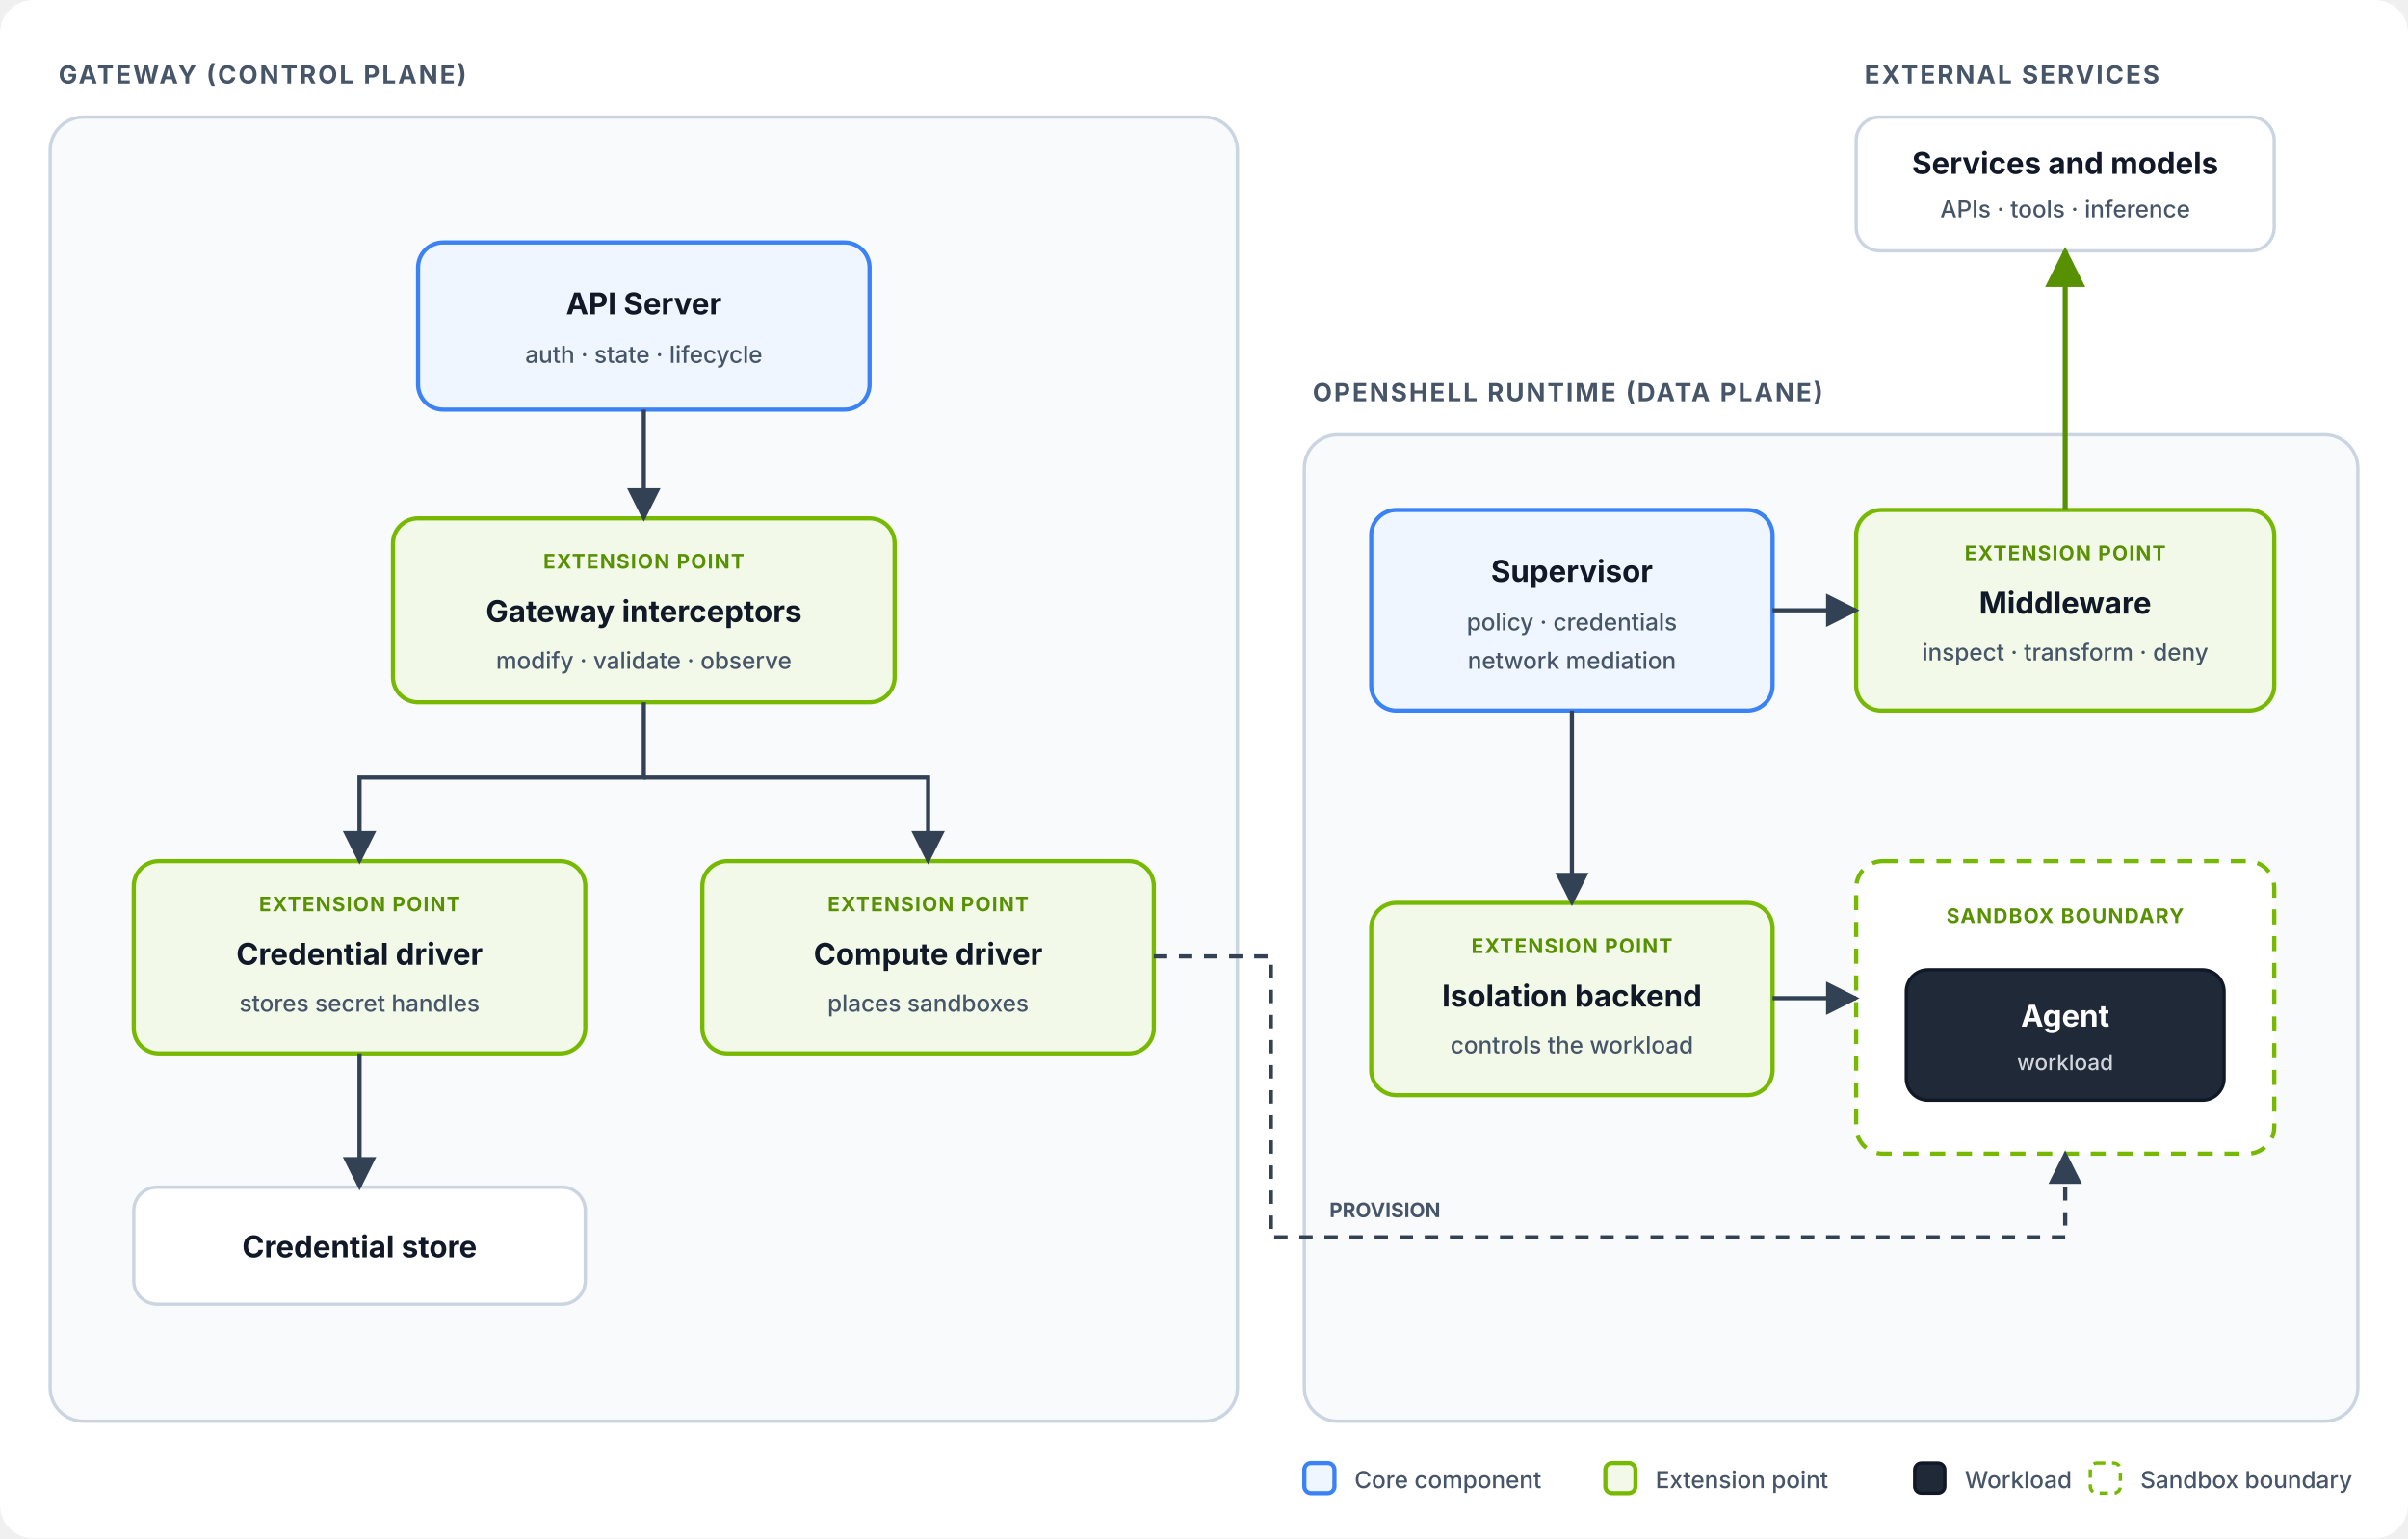
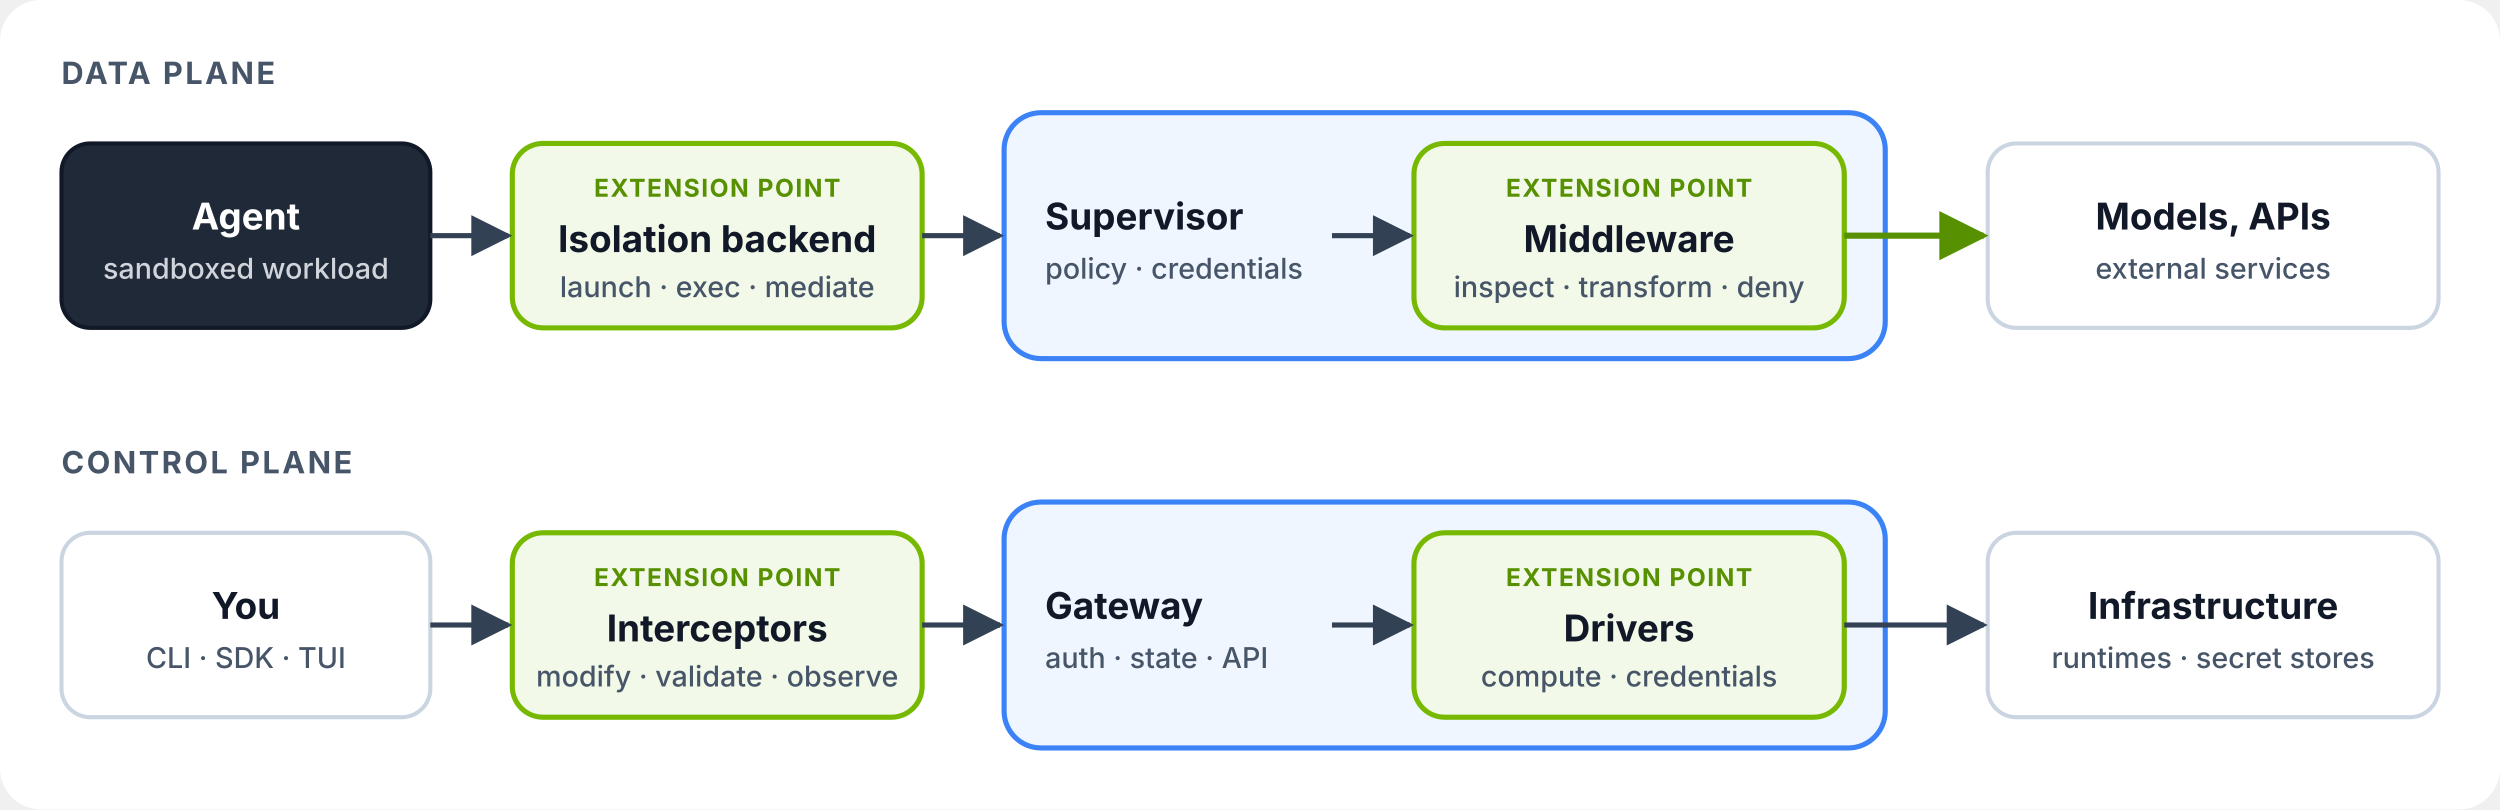
- <svg xmlns="http://www.w3.org/2000/svg" width="1440" height="920" viewBox="0 0 1440 920" role="img" aria-labelledby="title desc">
+ <svg xmlns="http://www.w3.org/2000/svg" width="1220" height="395" viewBox="0 0 1220 395" role="img" aria-labelledby="title desc">
  <defs>
    <marker id="arrow" viewBox="0 0 10 10" refX="9" refY="5" markerWidth="8" markerHeight="8" orient="auto-start-reverse">
      <path d="M 0 0 L 10 5 L 0 10 z" fill="#334155" />
    </marker>
    <marker id="arrow-green" viewBox="0 0 10 10" refX="9" refY="5" markerWidth="8" markerHeight="8" orient="auto-start-reverse">
      <path d="M 0 0 L 10 5 L 0 10 z" fill="#579000" />
    </marker>
    <style>
      .section { font: 700 15px -apple-system, BlinkMacSystemFont, "Segoe UI", sans-serif; fill: #475569; letter-spacing: .08em; }
      .label { font: 700 18px -apple-system, BlinkMacSystemFont, "Segoe UI", sans-serif; fill: #111827; }
      .small { font: 500 14px -apple-system, BlinkMacSystemFont, "Segoe UI", sans-serif; fill: #475569; }
      .tag { font: 700 12px -apple-system, BlinkMacSystemFont, "Segoe UI", sans-serif; fill: #579000; letter-spacing: .06em; }
-       .tiny { font: 700 12px -apple-system, BlinkMacSystemFont, "Segoe UI", sans-serif; fill: #475569; }
-       .panel { fill: #f8fafc; stroke: #cbd5e1; stroke-width: 2; }
      .box { fill: #ffffff; stroke: #cbd5e1; stroke-width: 2; }
      .trusted { fill: #eff6ff; stroke: #3b82f6; stroke-width: 2.5; }
      .extension { fill: #f2f9e8; stroke: #76b900; stroke-width: 2.5; }
      .dark { fill: #1f2937; stroke: #111827; stroke-width: 2; }
      .line { fill: none; stroke: #334155; stroke-width: 2.5; marker-end: url(#arrow); }
-       .provision { fill: none; stroke: #334155; stroke-width: 2.5; stroke-dasharray: 8 7; marker-end: url(#arrow); }
      .flow { fill: none; stroke: #579000; stroke-width: 3; marker-end: url(#arrow-green); }
    </style>
  </defs>
-   <rect width="1440" height="920" rx="20" fill="#ffffff" />
-   <text x="35" y="50" class="section">GATEWAY (CONTROL PLANE)</text>
-   <text x="1115" y="50" class="section">EXTERNAL SERVICES</text>
-   <text x="785" y="240" class="section">OPENSHELL RUNTIME (DATA PLANE)</text>
-   <g transform="translate(0,40)">
-     <rect x="30" y="30" width="710" height="780" rx="20" class="panel" />
-     <rect x="250" y="105" width="270" height="100" rx="15" class="trusted" />
-     <text x="385" y="148" text-anchor="middle" class="label">API Server</text>
-     <text x="385" y="177" text-anchor="middle" class="small">auth · state · lifecycle</text>
-     <rect x="235" y="270" width="300" height="110" rx="15" class="extension" />
-     <text x="385" y="300" text-anchor="middle" class="tag">EXTENSION POINT</text>
-     <text x="385" y="332" text-anchor="middle" class="label">Gateway interceptors</text>
-     <text x="385" y="360" text-anchor="middle" class="small">modify · validate · observe</text>
-     <rect x="80" y="475" width="270" height="115" rx="15" class="extension" />
-     <text x="215" y="505" text-anchor="middle" class="tag">EXTENSION POINT</text>
-     <text x="215" y="537" text-anchor="middle" class="label">Credential driver</text>
-     <text x="215" y="565" text-anchor="middle" class="small">stores secret handles</text>
-     <rect x="420" y="475" width="270" height="115" rx="15" class="extension" />
-     <text x="555" y="505" text-anchor="middle" class="tag">EXTENSION POINT</text>
-     <text x="555" y="537" text-anchor="middle" class="label">Compute driver</text>
-     <text x="555" y="565" text-anchor="middle" class="small">places sandboxes</text>
-     <rect x="80" y="670" width="270" height="70" rx="14" class="box" />
-     <text x="215" y="712" text-anchor="middle" class="label">Credential store</text>
-     <path d="M385 205 V270" class="line" />
-     <path d="M385 380 V425 H215 V475" class="line" />
-     <path d="M385 425 H555 V475" class="line" />
-     <path d="M215 590 V670" class="line" />
-     <rect x="1110" y="30" width="250" height="80" rx="14" class="box" />
-     <text x="1235" y="64" text-anchor="middle" class="label">Services and models</text>
-     <text x="1235" y="90" text-anchor="middle" class="small">APIs · tools · inference</text>
-     <rect x="780" y="220" width="630" height="590" rx="20" class="panel" />
-     <rect x="820" y="265" width="240" height="120" rx="15" class="trusted" />
-     <text x="940" y="308" text-anchor="middle" class="label">Supervisor</text>
-     <text x="940" y="337" text-anchor="middle" class="small">policy · credentials</text>
-     <text x="940" y="360" text-anchor="middle" class="small">network mediation</text>
-     <rect x="1110" y="265" width="250" height="120" rx="15" class="extension" />
-     <text x="1235" y="295" text-anchor="middle" class="tag">EXTENSION POINT</text>
-     <text x="1235" y="327" text-anchor="middle" class="label">Middleware</text>
-     <text x="1235" y="355" text-anchor="middle" class="small">inspect · transform · deny</text>
-     <rect x="820" y="500" width="240" height="115" rx="15" class="extension" />
-     <text x="940" y="530" text-anchor="middle" class="tag">EXTENSION POINT</text>
-     <text x="940" y="562" text-anchor="middle" class="label">Isolation backend</text>
-     <text x="940" y="590" text-anchor="middle" class="small">controls the workload</text>
-     <rect x="1110" y="475" width="250" height="175" rx="16" fill="#ffffff" stroke="#76b900" stroke-width="2.5" stroke-dasharray="9 7" />
-     <text x="1235" y="512" text-anchor="middle" class="tag">SANDBOX BOUNDARY</text>
-     <rect x="1140" y="540" width="190" height="78" rx="13" class="dark" />
-     <text x="1235" y="574" text-anchor="middle" style="font:700 18px -apple-system,BlinkMacSystemFont,'Segoe UI',sans-serif;fill:#fff">Agent</text>
-     <text x="1235" y="600" text-anchor="middle" style="font:500 13px -apple-system,BlinkMacSystemFont,'Segoe UI',sans-serif;fill:#d1d5db">workload</text>
-     <path d="M1060 325 H1110" class="line" />
-     <path d="M940 385 V500" class="line" />
-     <path d="M1060 557 H1110" class="line" />
-     <path d="M1235 265 V110" class="flow" />
-     <path d="M690 532 H760 V700 H1235 V650" class="provision" />
-     <text x="795" y="688" class="tiny">PROVISION</text>
-     <rect x="780" y="835" width="18" height="18" rx="4" class="trusted" />
-     <text x="810" y="850" class="small">Core component</text>
-     <rect x="960" y="835" width="18" height="18" rx="4" class="extension" />
-     <text x="990" y="850" class="small">Extension point</text>
-     <rect x="1145" y="835" width="18" height="18" rx="4" class="dark" />
-     <text x="1175" y="850" class="small">Workload</text>
-     <rect x="1250" y="835" width="18" height="18" rx="4" fill="#ffffff" stroke="#76b900" stroke-width="2" stroke-dasharray="5 4" />
-     <text x="1280" y="850" class="small">Sandbox boundary</text>
-   </g>
+   <rect width="1220" height="395" rx="20" fill="#ffffff" />
+   <text x="30" y="41" class="section">DATA PLANE</text>
+   <rect x="30" y="70" width="180" height="90" rx="14" class="dark" />
+   <text x="120.0" y="112" text-anchor="middle" class="label" style="fill:#fff">Agent</text>
+   <text x="120.0" y="136" text-anchor="middle" class="small" style="fill:#d1d5db">sandboxed workload</text>
+   <rect x="250" y="70" width="200" height="90" rx="15" class="extension" />
+   <text x="350.0" y="96" text-anchor="middle" class="tag">EXTENSION POINT</text>
+   <text x="350.0" y="123" text-anchor="middle" class="label">Isolation backend</text>
+   <text x="350.0" y="145" text-anchor="middle" class="small">launch · exec · mediate</text>
+   <rect x="490" y="55" width="430" height="120" rx="18" class="trusted" />
+   <text x="510" y="112" class="label">Supervisor</text>
+   <text x="510" y="136" class="small">policy · credentials</text>
+   <rect x="690" y="70" width="210" height="90" rx="15" class="extension" />
+   <text x="795.0" y="96" text-anchor="middle" class="tag">EXTENSION POINT</text>
+   <text x="795.0" y="123" text-anchor="middle" class="label">Middleware</text>
+   <text x="795.0" y="145" text-anchor="middle" class="small">inspect · transform · deny</text>
+   <rect x="970" y="70" width="220" height="90" rx="14" class="box" />
+   <text x="1080.0" y="112" text-anchor="middle" class="label">Models, APIs</text>
+   <text x="1080.0" y="136" text-anchor="middle" class="small">external services</text>
+   <path d="M210 115 H248" class="line" />
+   <path d="M450 115 H488" class="line" />
+   <path d="M650 115 H688" class="line" />
+   <path d="M900 115 H968" class="flow" />
+   <text x="30" y="231" class="section">CONTROL PLANE</text>
+   <rect x="30" y="260" width="180" height="90" rx="14" class="box" />
+   <text x="120.0" y="302" text-anchor="middle" class="label">You</text>
+   <text x="120.0" y="326" text-anchor="middle" class="small">CLI · SDK · TUI</text>
+   <rect x="250" y="260" width="200" height="90" rx="15" class="extension" />
+   <text x="350.0" y="286" text-anchor="middle" class="tag">EXTENSION POINT</text>
+   <text x="350.0" y="313" text-anchor="middle" class="label">Interceptors</text>
+   <text x="350.0" y="335" text-anchor="middle" class="small">modify · validate · observe</text>
+   <rect x="490" y="245" width="430" height="120" rx="18" class="trusted" />
+   <text x="510" y="302" class="label">Gateway</text>
+   <text x="510" y="326" class="small">auth · state · API</text>
+   <rect x="690" y="260" width="210" height="90" rx="15" class="extension" />
+   <text x="795.0" y="286" text-anchor="middle" class="tag">EXTENSION POINT</text>
+   <text x="795.0" y="313" text-anchor="middle" class="label">Drivers</text>
+   <text x="795.0" y="335" text-anchor="middle" class="small">compute · credentials</text>
+   <rect x="970" y="260" width="220" height="90" rx="14" class="box" />
+   <text x="1080.0" y="302" text-anchor="middle" class="label">Infrastructure</text>
+   <text x="1080.0" y="326" text-anchor="middle" class="small">runtimes · secret stores</text>
+   <path d="M210 305 H248" class="line" />
+   <path d="M450 305 H488" class="line" />
+   <path d="M650 305 H688" class="line" />
+   <path d="M900 305 H968" class="line" />
</svg>
